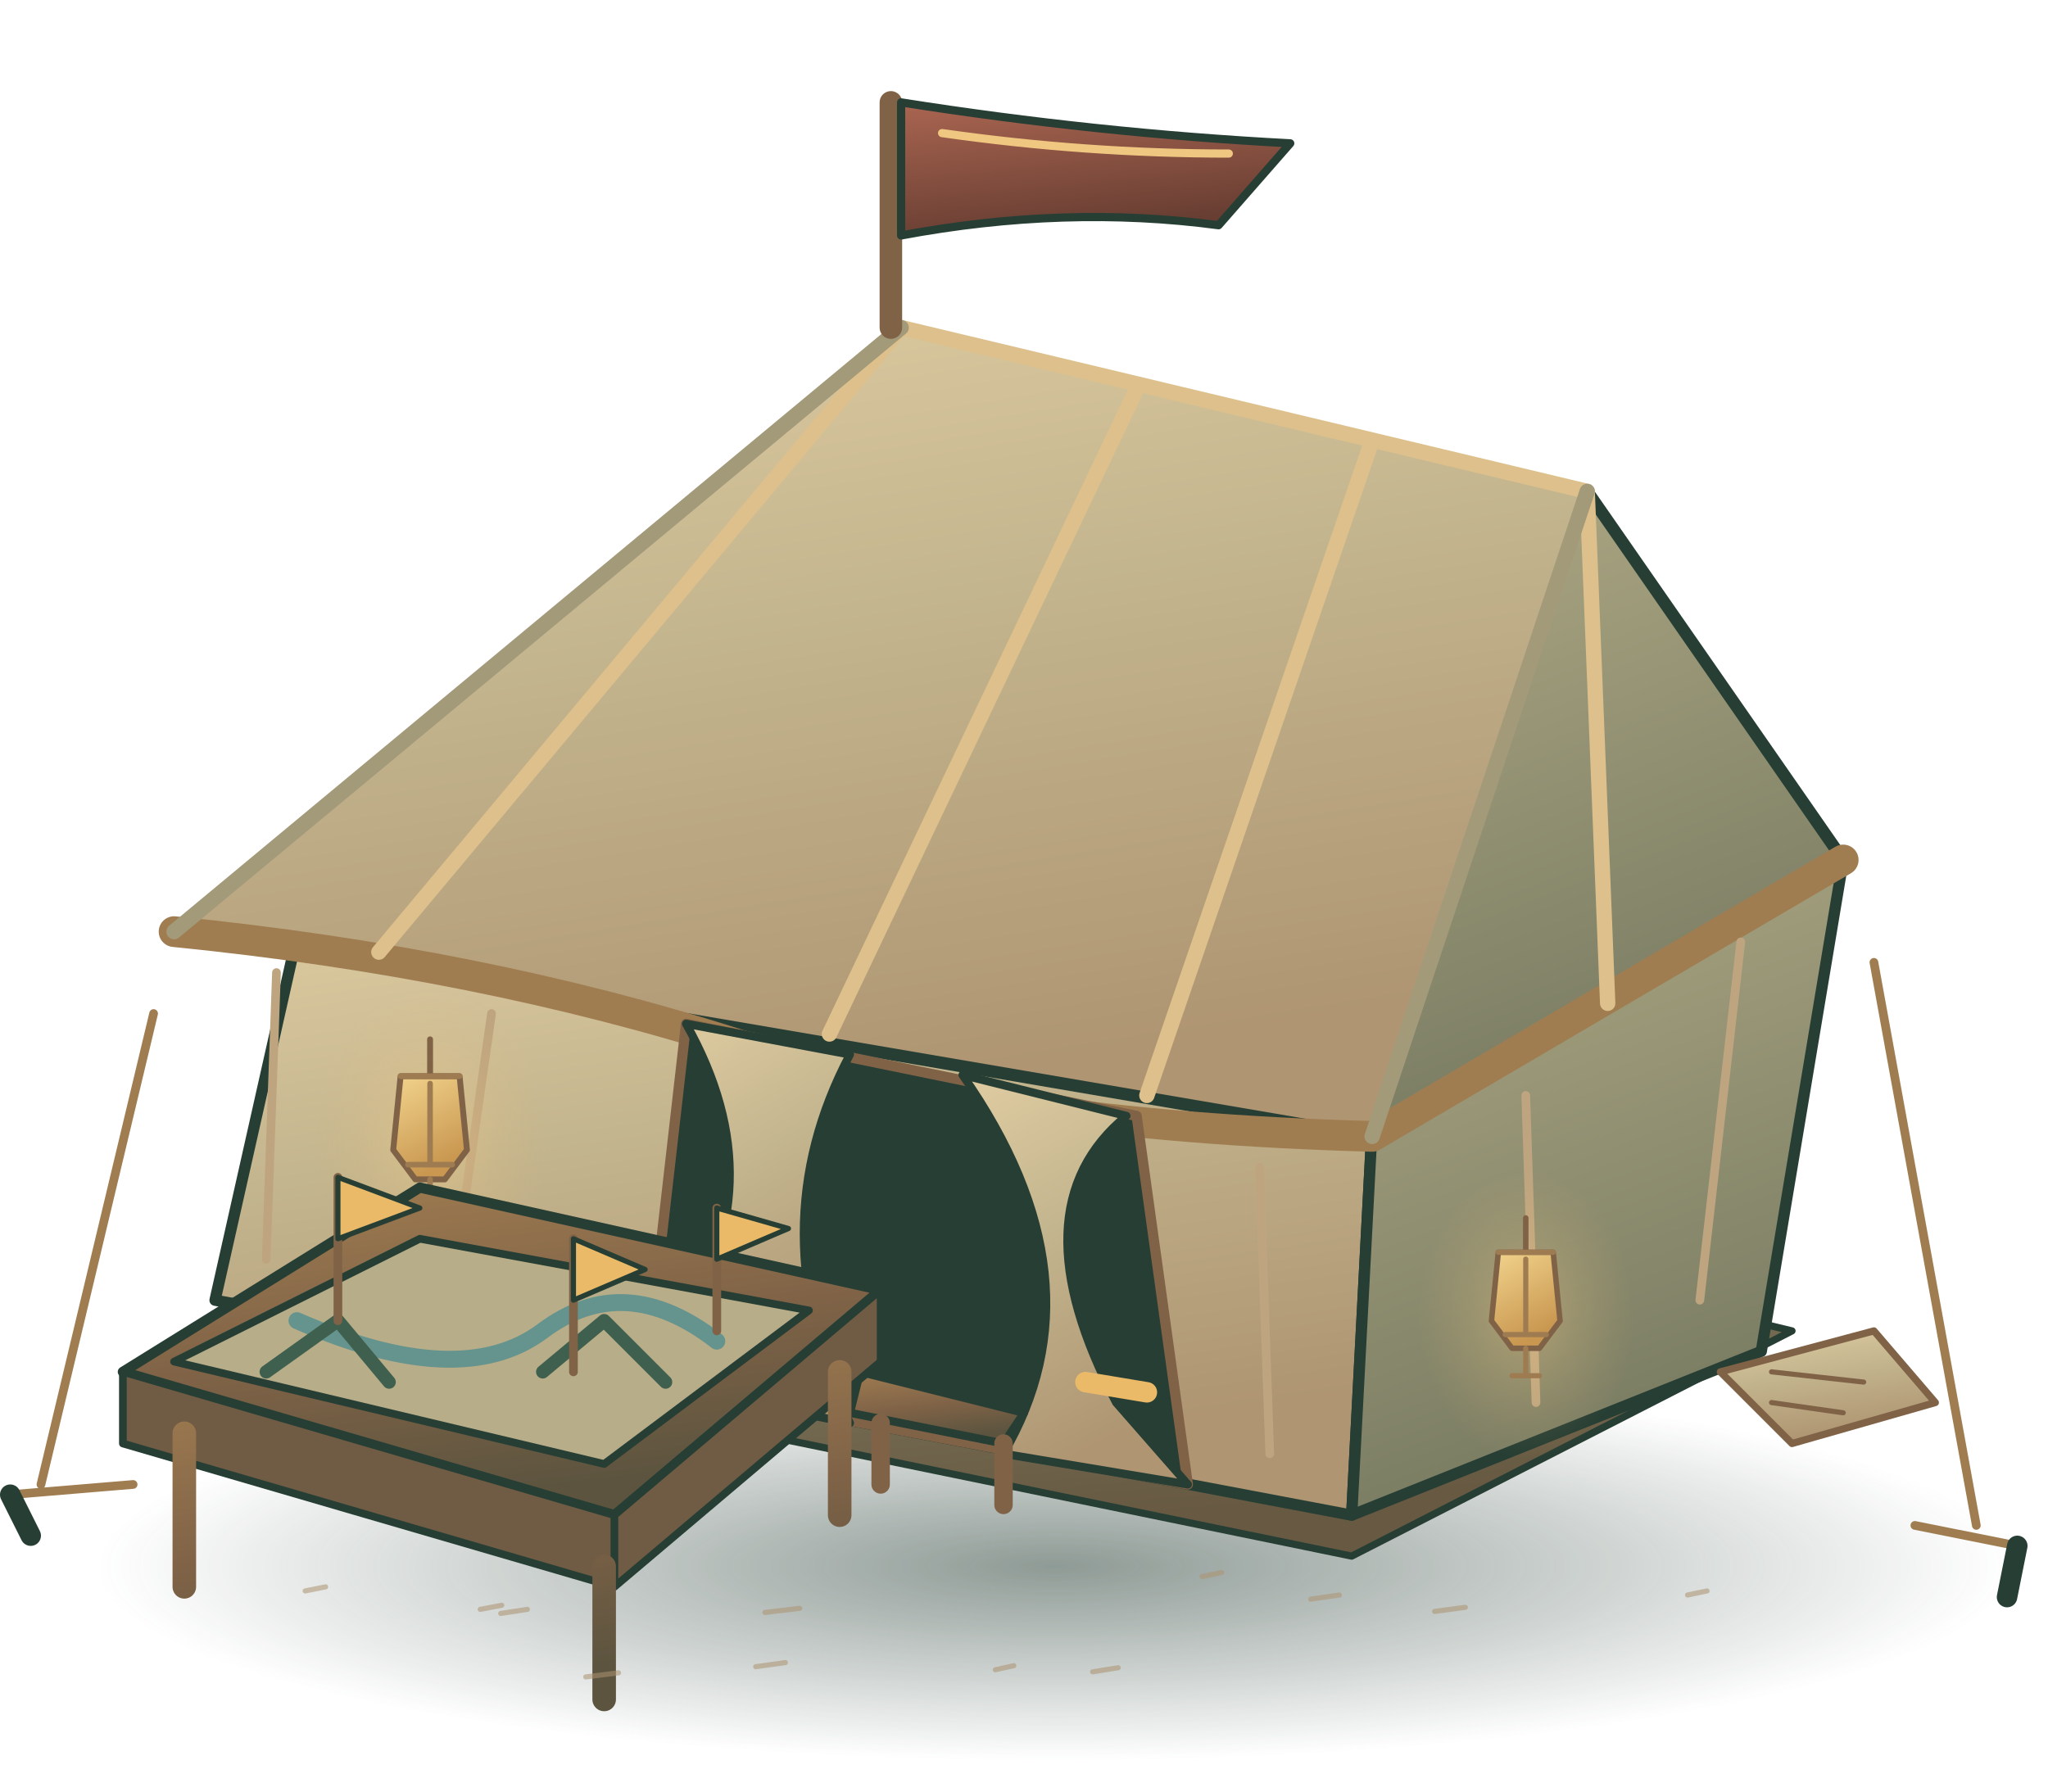
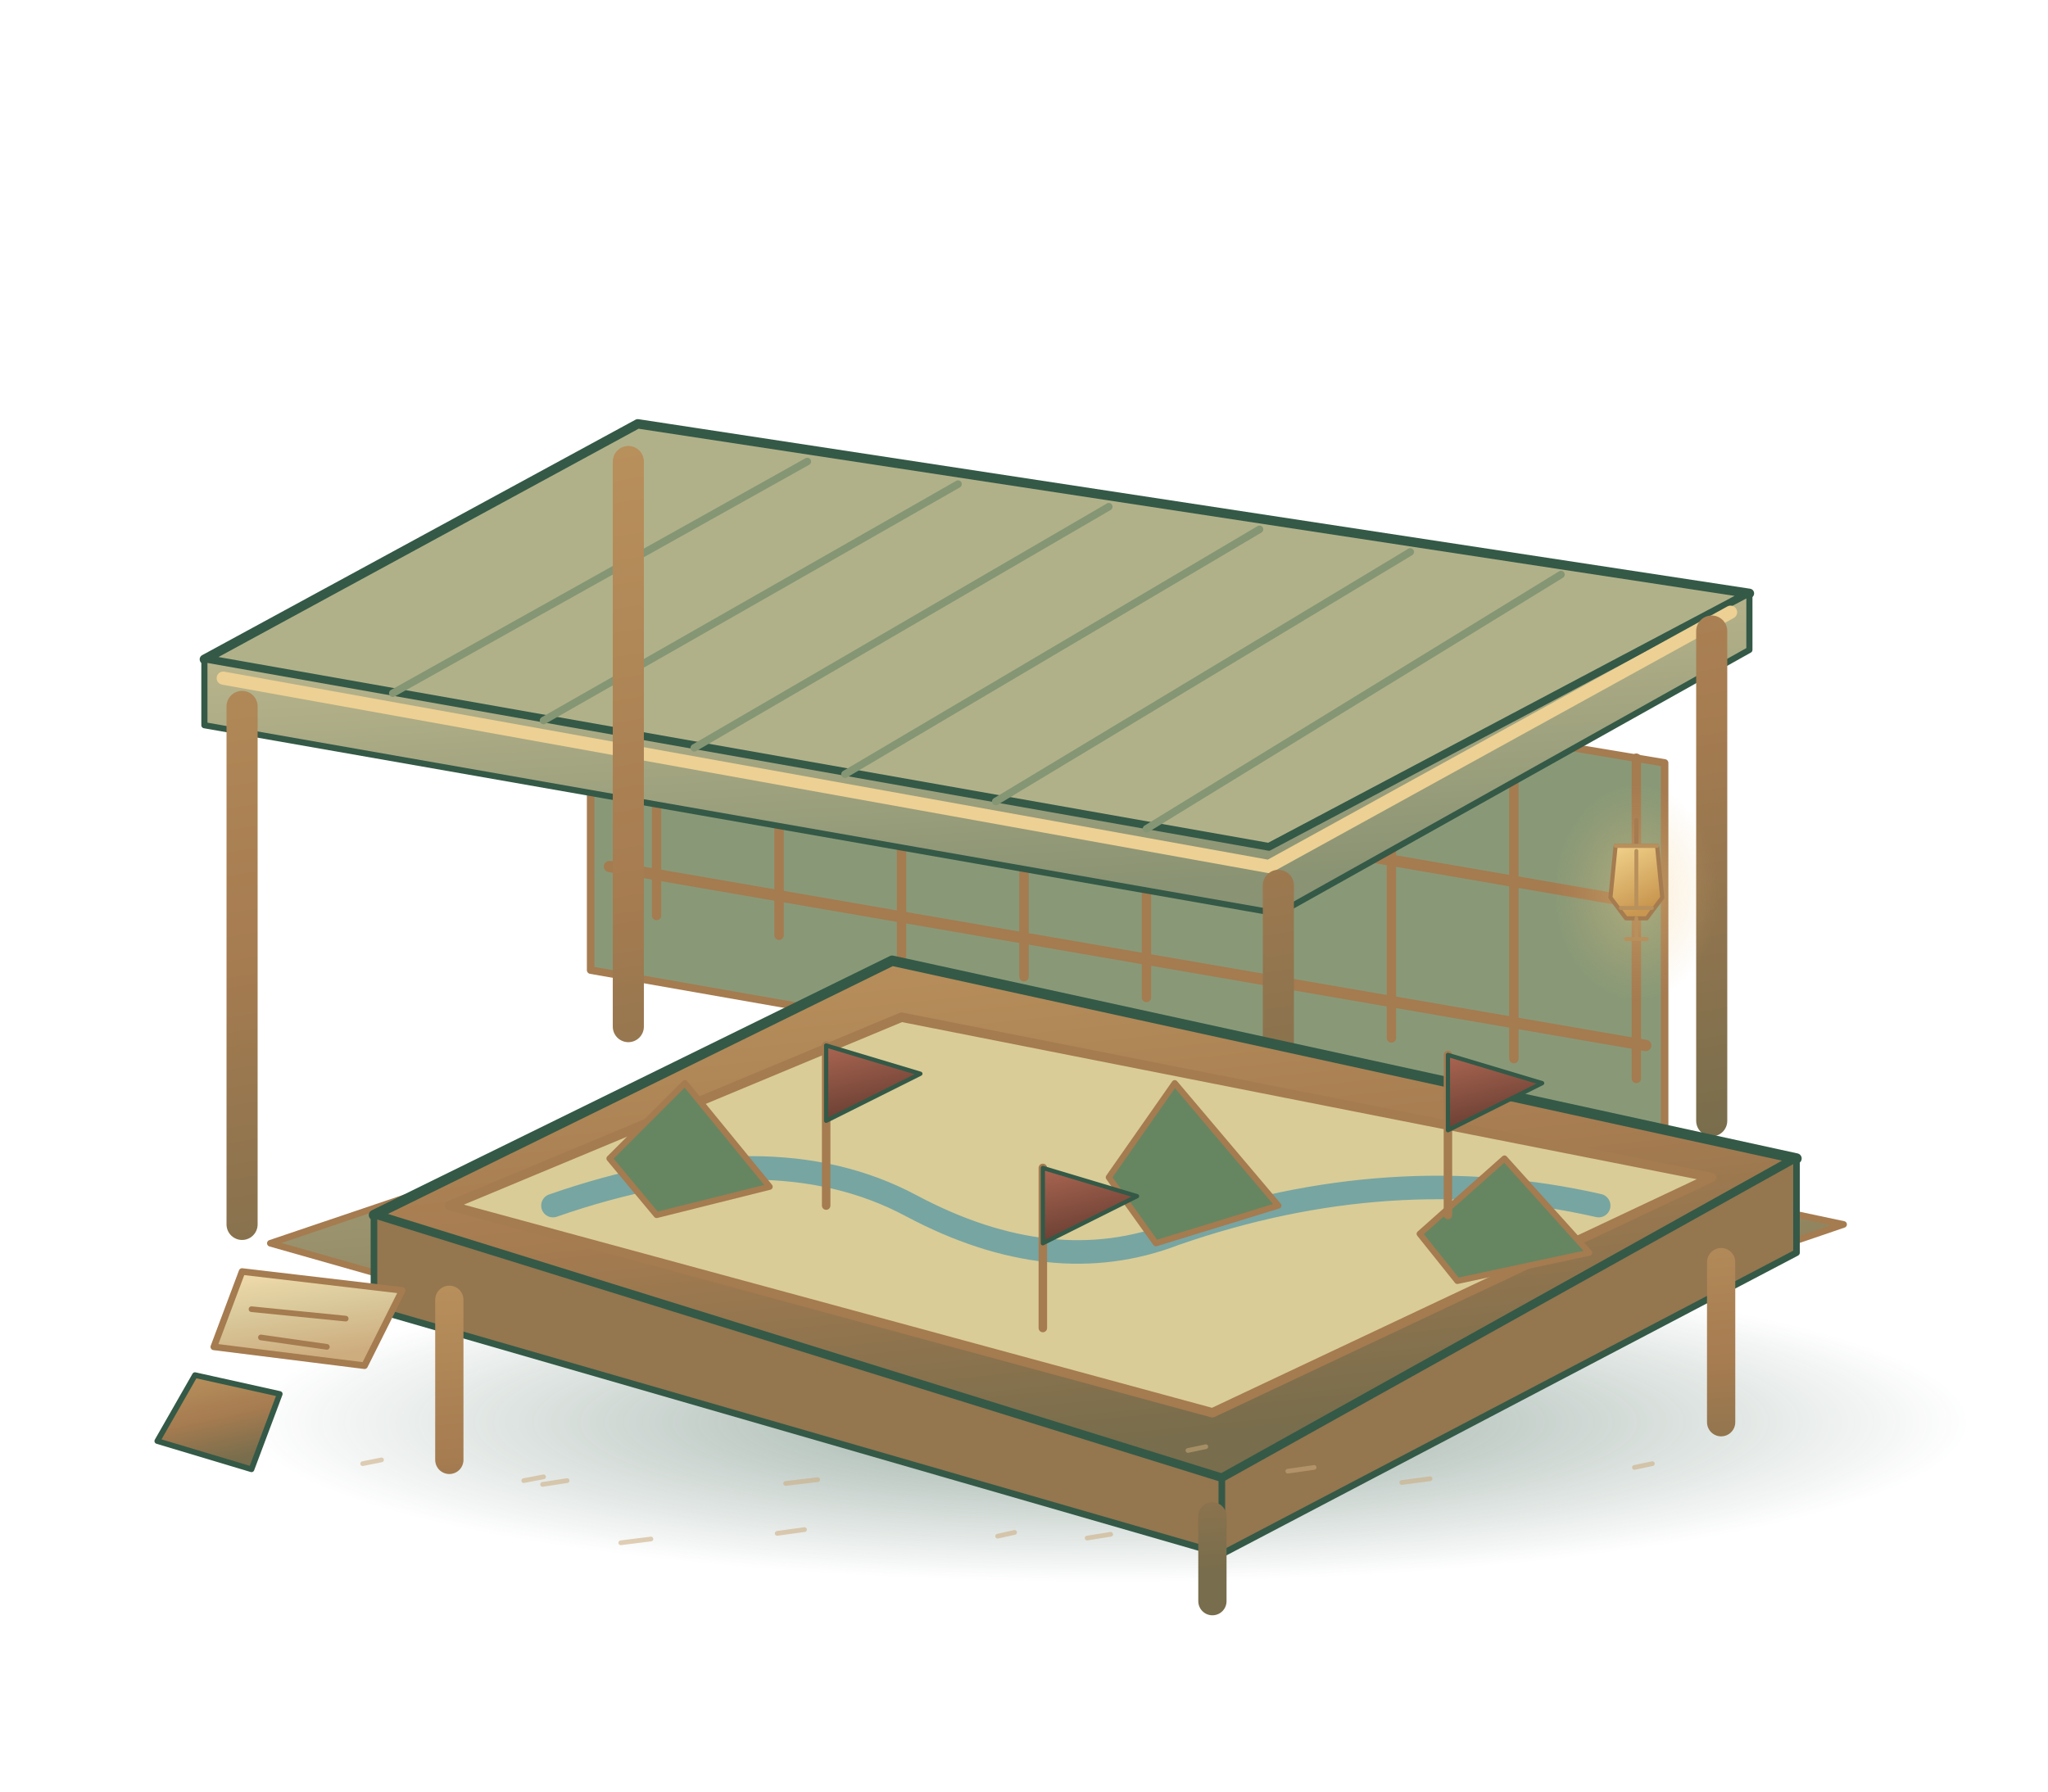
<svg xmlns="http://www.w3.org/2000/svg" width="400" height="350" viewBox="0 0 200 175">
  <defs>
    <linearGradient id="tech-roof" x1="0" y1="0" x2=".28" y2="1">
-       <stop offset="0%" stop-color="#648169" />
-       <stop offset="45%" stop-color="#426451" />
-       <stop offset="100%" stop-color="#345142" />
+       <stop offset="0%" stop-color="#6f8e71" />
+       <stop offset="45%" stop-color="#52775d" />
+       <stop offset="100%" stop-color="#436852" />
    </linearGradient>
    <linearGradient id="tech-roof_side" x1="0" y1="0" x2=".28" y2="1">
-       <stop offset="0%" stop-color="#3d5e4c" />
-       <stop offset="100%" stop-color="#304b3e" />
+       <stop offset="0%" stop-color="#4d7259" />
+       <stop offset="100%" stop-color="#3e644f" />
    </linearGradient>
    <linearGradient id="tech-wall" x1="0" y1="0" x2=".28" y2="1">
-       <stop offset="0%" stop-color="#e1cda1" />
-       <stop offset="55%" stop-color="#d8c298" />
-       <stop offset="100%" stop-color="#b79f7a" />
+       <stop offset="0%" stop-color="#f4deac" />
+       <stop offset="55%" stop-color="#f0d8a6" />
+       <stop offset="100%" stop-color="#d4b686" />
    </linearGradient>
    <linearGradient id="tech-wall_side" x1="0" y1="0" x2=".28" y2="1">
-       <stop offset="0%" stop-color="#b39a76" />
-       <stop offset="100%" stop-color="#8c896d" />
+       <stop offset="0%" stop-color="#d0b182" />
+       <stop offset="100%" stop-color="#9fa17d" />
    </linearGradient>
    <linearGradient id="tech-wood" x1="0" y1="0" x2=".28" y2="1">
-       <stop offset="0%" stop-color="#a07d51" />
-       <stop offset="55%" stop-color="#806347" />
-       <stop offset="100%" stop-color="#5c543f" />
+       <stop offset="0%" stop-color="#ba925d" />
+       <stop offset="55%" stop-color="#a57b50" />
+       <stop offset="100%" stop-color="#786d4c" />
    </linearGradient>
    <linearGradient id="tech-canvas" x1="0" y1="0" x2=".28" y2="1">
-       <stop offset="0%" stop-color="#e0cca2" />
-       <stop offset="45%" stop-color="#c3b58e" />
-       <stop offset="100%" stop-color="#af9572" />
+       <stop offset="0%" stop-color="#f3ddad" />
+       <stop offset="45%" stop-color="#daca9c" />
+       <stop offset="100%" stop-color="#cdac7e" />
    </linearGradient>
    <linearGradient id="tech-canvas_side" x1="0" y1="0" x2=".28" y2="1">
-       <stop offset="0%" stop-color="#aea884" />
-       <stop offset="100%" stop-color="#787b62" />
+       <stop offset="0%" stop-color="#c4bd92" />
+       <stop offset="100%" stop-color="#8a9373" />
    </linearGradient>
    <linearGradient id="tech-earth" x1="0" y1="0" x2=".28" y2="1">
-       <stop offset="0%" stop-color="#949878" />
-       <stop offset="100%" stop-color="#675942" />
+       <stop offset="0%" stop-color="#a9ac85" />
+       <stop offset="100%" stop-color="#85714d" />
    </linearGradient>
    <linearGradient id="tech-stone" x1="0" y1="0" x2=".28" y2="1">
-       <stop offset="0%" stop-color="#d9c7a2" />
-       <stop offset="100%" stop-color="#a89e7d" />
+       <stop offset="0%" stop-color="#edd9ad" />
+       <stop offset="100%" stop-color="#bdb68c" />
    </linearGradient>
    <linearGradient id="tech-cloth" x1="0" y1="0" x2=".28" y2="1">
-       <stop offset="0%" stop-color="#eec173" />
-       <stop offset="100%" stop-color="#c99e5d" />
+       <stop offset="0%" stop-color="#edcd83" />
+       <stop offset="100%" stop-color="#d4af6d" />
    </linearGradient>
    <linearGradient id="tech-red" x1="0" y1="0" x2=".28" y2="1">
      <stop offset="0%" stop-color="#aa6551" />
      <stop offset="100%" stop-color="#683e32" />
    </linearGradient>
    <linearGradient id="tech-light" x1="0" y1="0" x2=".28" y2="1">
      <stop offset="0%" stop-color="#ffe7a0" />
      <stop offset="100%" stop-color="#c99750" />
    </linearGradient>
    <radialGradient id="tech-glow">
      <stop stop-color="#ffd68a" stop-opacity=".34" />
      <stop offset="1" stop-color="#e2b570" stop-opacity="0" />
    </radialGradient>
    <radialGradient id="tech-shadow">
-       <stop stop-color="#273e34" stop-opacity=".52" />
-       <stop offset=".58" stop-color="#273e34" stop-opacity=".22" />
-       <stop offset="1" stop-color="#273e34" stop-opacity="0" />
+       <stop stop-color="#345947" stop-opacity=".52" />
+       <stop offset=".58" stop-color="#345947" stop-opacity=".22" />
+       <stop offset="1" stop-color="#345947" stop-opacity="0" />
    </radialGradient>
    <pattern id="tech-grain" width="18" height="16" patternUnits="userSpaceOnUse">
-       <path d="M1 2Q9 4 17 1M0 9Q7 7 18 11M4 15Q11 12 16 15" fill="none" stroke="#ebba68" stroke-width=".55" opacity=".19" />
+       <path d="M1 2Q9 4 17 1M0 9Q7 7 18 11M4 15Q11 12 16 15" fill="none" stroke="#eac77b" stroke-width=".55" opacity=".19" />
    </pattern>
    <pattern id="tech-plaster" width="17" height="13" patternUnits="userSpaceOnUse">
-       <path d="M3 3h2M11 8h3M1 11h1" stroke="#806347" opacity=".16" stroke-width=".65" />
+       <path d="M3 3h2M11 8h3M1 11h1" stroke="#a57b50" opacity=".16" stroke-width=".65" />
    </pattern>
  </defs>
-   <g stroke-linejoin="round" stroke-linecap="round">
-     <ellipse cx="103" cy="153" rx="94" ry="19" fill="url(#tech-shadow)" />
-     <path d="M25 130L132 152L175 130L75 106Z" fill="url(#tech-earth)" stroke="#273e34" stroke-width="0.7" stroke-linejoin="round" stroke-linecap="round" />
-     <path d="M30 87L134 110L132 148L21 127Z" fill="url(#tech-canvas)" stroke="#273e34" stroke-width="1.1" stroke-linejoin="round" stroke-linecap="round" />
-     <path d="M134 110L180 84L172 132L132 148Z" fill="url(#tech-canvas_side)" stroke="#273e34" stroke-width="1.1" stroke-linejoin="round" stroke-linecap="round" />
-     <path d="M17 91L88 32L155 48L134 111Z" fill="url(#tech-canvas)" stroke="#273e34" stroke-width="1.2" stroke-linejoin="round" stroke-linecap="round" />
-     <path d="M155 48L180 84L134 111Z" fill="url(#tech-canvas_side)" stroke="#273e34" stroke-width="1.2" stroke-linejoin="round" stroke-linecap="round" />
-     <path d="M17 91Q47 94 72 102T134 111L180 84" fill="none" stroke="#a07d51" stroke-width="3" stroke-linejoin="round" stroke-linecap="round" />
-     <path d="M88 32L155 48M88 32L37 93M111 38L81 101M134 43L112 107M155 48L157 98" fill="none" stroke="#ddc08b" stroke-width="1.5" stroke-linejoin="round" stroke-linecap="round" />
-     <path d="M88 32L17 91M155 48L134 111" fill="none" stroke="#a39a7a" stroke-width="1.5" stroke-linejoin="round" stroke-linecap="round" />
-     <path d="M27 95L26 123M48 99L44 127M123 114L124 142M149 107L150 137M170 92L166 127" fill="none" stroke="#bea580" stroke-width="0.85" stroke-linejoin="round" stroke-linecap="round" />
-     <path d="M67 100L111 109L116 145L63 135Z" fill="#273e34" stroke="#806347" stroke-width="1" stroke-linejoin="round" stroke-linecap="round" />
-     <path d="M67 100Q76 116 66 130L63 135L83 139Q74 120 83 103Z" fill="url(#tech-canvas)" stroke="#273e34" stroke-width="0.8" stroke-linejoin="round" stroke-linecap="round" />
-     <path d="M110 109Q99 118 109 137L116 145L98 142Q108 125 94 105Z" fill="url(#tech-canvas)" stroke="#273e34" stroke-width="0.8" stroke-linejoin="round" stroke-linecap="round" />
-     <path d="M66 127L75 128M106 135L112 136" fill="none" stroke="#ebba68" stroke-width="2" stroke-linejoin="round" stroke-linecap="round" />
-     <path d="M84 134L100 138L98 141L83 138Z" fill="url(#tech-wood)" stroke="#273e34" stroke-width="0.8" stroke-linejoin="round" stroke-linecap="round" />
-     <path d="M86 139V145M98 141V147" fill="none" stroke="#806347" stroke-width="1.8" stroke-linejoin="round" stroke-linecap="round" />
-     <path d="M15 99L4 145M183 94L193 149M13 145L1 146M187 149L197 151" fill="none" stroke="#a07d51" stroke-width="0.85" stroke-linejoin="round" stroke-linecap="round" />
-     <path d="M1 146L3 150M197 151L196 156" fill="none" stroke="#273e34" stroke-width="2" stroke-linejoin="round" stroke-linecap="round" />
-     <path d="M87 32V10" fill="none" stroke="#806347" stroke-width="2.2" stroke-linejoin="round" stroke-linecap="round" />
-     <path d="M88 10Q107 13 126 14L119 22Q104 20 88 23Z" fill="url(#tech-red)" stroke="#273e34" stroke-width="0.8" stroke-linejoin="round" stroke-linecap="round" />
-     <path d="M92 13Q106 15 120 15" fill="none" stroke="#f0c780" stroke-width="0.8" stroke-linejoin="round" stroke-linecap="round" />
-     <g transform="translate(42,108) scale(0.72)">
+   <g transform="translate(8,0) scale(.92)" stroke-linejoin="round" stroke-linecap="round">
+     <ellipse cx="109" cy="151" rx="91" ry="17" fill="url(#tech-shadow)" />
+     <path d="M20 132L108 157L187 130L88 109Z" fill="url(#tech-earth)" stroke="#a57b50" stroke-width="0.7" stroke-linejoin="round" stroke-linecap="round" />
+     <path d="M54 62L168 81V123L54 103Z" fill="#899977" stroke="#a57b50" stroke-width="0.8" stroke-linejoin="round" stroke-linecap="round" />
+     <path d="M61 63.2v34" fill="none" stroke="#a57b50" stroke-width="1" stroke-linejoin="round" stroke-linecap="round" />
+     <path d="M74 65.3v34" fill="none" stroke="#a57b50" stroke-width="1" stroke-linejoin="round" stroke-linecap="round" />
+     <path d="M87 67.5v34" fill="none" stroke="#a57b50" stroke-width="1" stroke-linejoin="round" stroke-linecap="round" />
+     <path d="M100 69.7v34" fill="none" stroke="#a57b50" stroke-width="1" stroke-linejoin="round" stroke-linecap="round" />
+     <path d="M113 71.9v34" fill="none" stroke="#a57b50" stroke-width="1" stroke-linejoin="round" stroke-linecap="round" />
+     <path d="M126 74.0v34" fill="none" stroke="#a57b50" stroke-width="1" stroke-linejoin="round" stroke-linecap="round" />
+     <path d="M139 76.2v34" fill="none" stroke="#a57b50" stroke-width="1" stroke-linejoin="round" stroke-linecap="round" />
+     <path d="M152 78.4v34" fill="none" stroke="#a57b50" stroke-width="1" stroke-linejoin="round" stroke-linecap="round" />
+     <path d="M165 80.5v34" fill="none" stroke="#a57b50" stroke-width="1" stroke-linejoin="round" stroke-linecap="round" />
+     <path d="M56 77L166 96M56 92L166 111" fill="none" stroke="#a57b50" stroke-width="1.2" stroke-linejoin="round" stroke-linecap="round" />
+     <path d="M13 70L59 45L177 63L126 90Z" fill="#b1b189" stroke="#345947" stroke-width="1" stroke-linejoin="round" stroke-linecap="round" />
+     <path d="M13 70L126 90L177 63V69L127 97L13 77Z" fill="url(#tech-canvas_side)" stroke="#345947" stroke-width="0.65" stroke-linejoin="round" stroke-linecap="round" />
+     <path d="M15 72L126 92L175 65" fill="none" stroke="#edd093" stroke-width="1.4" stroke-linejoin="round" stroke-linecap="round" />
+     <path d="M33 73.6L77 49.0" fill="none" stroke="#859674" stroke-width="0.8" stroke-linejoin="round" stroke-linecap="round" />
+     <path d="M49 76.5L93 51.4" fill="none" stroke="#859674" stroke-width="0.8" stroke-linejoin="round" stroke-linecap="round" />
+     <path d="M65 79.4L109 53.8" fill="none" stroke="#859674" stroke-width="0.8" stroke-linejoin="round" stroke-linecap="round" />
+     <path d="M81 82.2L125 56.2" fill="none" stroke="#859674" stroke-width="0.8" stroke-linejoin="round" stroke-linecap="round" />
+     <path d="M97 85.1L141 58.6" fill="none" stroke="#859674" stroke-width="0.8" stroke-linejoin="round" stroke-linecap="round" />
+     <path d="M113 88.0L157 61.0" fill="none" stroke="#859674" stroke-width="0.8" stroke-linejoin="round" stroke-linecap="round" />
+     <path d="M17 75V130M127 94V140M173 67V119M58 49V109" fill="none" stroke="url(#tech-wood)" stroke-width="3.3" stroke-linejoin="round" stroke-linecap="round" />
+     <path d="M31 129L86 102L182 123L121 157Z" fill="url(#tech-wood)" stroke="#345947" stroke-width="1.1" stroke-linejoin="round" stroke-linecap="round" />
+     <path d="M31 129V139L121 165V157ZM121 157L182 123V133L121 165Z" fill="#94764f" stroke="#345947" stroke-width="0.7" stroke-linejoin="round" stroke-linecap="round" />
+     <path d="M39 128L87 108L173 125L120 150Z" fill="#d9cc97" stroke="#a57b50" stroke-width="1" stroke-linejoin="round" stroke-linecap="round" />
+     <path d="M50 128Q73 120 88 128T116 131Q139 123 161 128" fill="none" stroke="#77a5a2" stroke-width="2.5" stroke-linejoin="round" stroke-linecap="round" />
+     <path d="M56 123l8 -8l9 11l-12 3ZM109 125l7 -10l11 13l-13 4ZM142 131l9 -8l9 10l-14 3Z" fill="#668661" stroke="#a57b50" stroke-width="0.65" stroke-linejoin="round" stroke-linecap="round" />
+     <path d="M79 128V111" fill="none" stroke="#a57b50" stroke-width="0.9" stroke-linejoin="round" stroke-linecap="round" />
+     <path d="M79 111l10 3l-10 5Z" fill="url(#tech-red)" stroke="#345947" stroke-width="0.45" stroke-linejoin="round" stroke-linecap="round" />
+     <path d="M102 141V124" fill="none" stroke="#a57b50" stroke-width="0.9" stroke-linejoin="round" stroke-linecap="round" />
+     <path d="M102 124l10 3l-10 5Z" fill="url(#tech-red)" stroke="#345947" stroke-width="0.45" stroke-linejoin="round" stroke-linecap="round" />
+     <path d="M145 129V112" fill="none" stroke="#a57b50" stroke-width="0.9" stroke-linejoin="round" stroke-linecap="round" />
+     <path d="M145 112l10 3l-10 5Z" fill="url(#tech-red)" stroke="#345947" stroke-width="0.45" stroke-linejoin="round" stroke-linecap="round" />
+     <path d="M39 138V155M120 161V170M174 134V151" fill="none" stroke="url(#tech-wood)" stroke-width="3" stroke-linejoin="round" stroke-linecap="round" />
+     <path d="M17 135L34 137L30 145L14 143Z" fill="url(#tech-canvas)" stroke="#a57b50" stroke-width="0.7" stroke-linejoin="round" stroke-linecap="round" />
+     <path d="M18 139L28 140M19 142L26 143" fill="none" stroke="#a57b50" stroke-width="0.6" stroke-linejoin="round" stroke-linecap="round" />
+     <g transform="translate(165,92) scale(0.55)">
      <ellipse cx="0" cy="5" rx="16" ry="21" fill="url(#tech-glow)" />
-       <path d="M0 -9V-4M-4 -4H4L5 6L2 10H-2L-5 6Z" fill="url(#tech-light)" stroke="#806347" stroke-width="0.8" stroke-linejoin="round" stroke-linecap="round" />
-       <path d="M-4 -4H4M-3 8H3M0 10V14M-2 14H2M0 -3V8" fill="none" stroke="#9e7b50" stroke-width="0.75" stroke-linejoin="round" stroke-linecap="round" />
+       <path d="M0 -9V-4M-4 -4H4L5 6L2 10H-2L-5 6Z" fill="url(#tech-light)" stroke="#a57b50" stroke-width="0.8" stroke-linejoin="round" stroke-linecap="round" />
+       <path d="M-4 -4H4M-3 8H3M0 10V14M-2 14H2M0 -3V8" fill="none" stroke="#b8905c" stroke-width="0.75" stroke-linejoin="round" stroke-linecap="round" />
    </g>
-     <g transform="translate(149,125) scale(0.67)">
-       <ellipse cx="0" cy="5" rx="16" ry="21" fill="url(#tech-glow)" />
-       <path d="M0 -9V-4M-4 -4H4L5 6L2 10H-2L-5 6Z" fill="url(#tech-light)" stroke="#806347" stroke-width="0.8" stroke-linejoin="round" stroke-linecap="round" />
-       <path d="M-4 -4H4M-3 8H3M0 10V14M-2 14H2M0 -3V8" fill="none" stroke="#9e7b50" stroke-width="0.75" stroke-linejoin="round" stroke-linecap="round" />
-     </g>
-     <path d="M12 134L41 116L86 126L60 148Z" fill="url(#tech-wood)" stroke="#273e34" stroke-width="1" stroke-linejoin="round" stroke-linecap="round" />
-     <path d="M12 134V141L60 155V148ZM60 148L86 126V133L60 155Z" fill="#705c44" stroke="#273e34" stroke-width="0.75" stroke-linejoin="round" stroke-linecap="round" />
-     <path d="M17 133L41 121L79 128L59 143Z" fill="#b7ad88" stroke="#273e34" stroke-width="0.75" stroke-linejoin="round" stroke-linecap="round" />
-     <path d="M29 129Q45 136 53 130T70 131" fill="none" stroke="#65938d" stroke-width="1.65" stroke-linejoin="round" stroke-linecap="round" />
-     <path d="M26 134l7 -5l5 6M53 134l6 -5l6 6" fill="none" stroke="#3f604e" stroke-width="1.3" stroke-linejoin="round" stroke-linecap="round" />
-     <path d="M33 129V115M56 134V121M70 130V118" fill="none" stroke="#806347" stroke-width="0.85" stroke-linejoin="round" stroke-linecap="round" />
-     <path d="M33 115L41 118L33 121ZM56 121L63 124L56 127ZM70 118L77 120L70 123Z" fill="#ebba68" stroke="#273e34" stroke-width="0.5" stroke-linejoin="round" stroke-linecap="round" />
-     <path d="M18 140V155M59 153V166M82 134V148" fill="none" stroke="url(#tech-wood)" stroke-width="2.3" stroke-linejoin="round" stroke-linecap="round" />
-     <path d="M168 134L183 130L189 137L175 141Z" fill="url(#tech-canvas)" stroke="#806347" stroke-width="0.7" stroke-linejoin="round" stroke-linecap="round" />
-     <path d="M173 134L182 135M173 137L180 138" fill="none" stroke="#806347" stroke-width="0.5" stroke-linejoin="round" stroke-linecap="round" />
-     <path d="M29.8 155.4l2.0 -.4" fill="none" stroke="#ac9270" stroke-width="0.5" stroke-linejoin="round" stroke-linecap="round" opacity=".55" />
-     <path d="M140.1 157.4l3.0 -.4" fill="none" stroke="#ac9270" stroke-width="0.5" stroke-linejoin="round" stroke-linecap="round" opacity=".55" />
-     <path d="M97.2 163.1l1.8 -.4" fill="none" stroke="#ac9270" stroke-width="0.5" stroke-linejoin="round" stroke-linecap="round" opacity=".55" />
-     <path d="M73.8 162.8l2.9 -.4" fill="none" stroke="#ac9270" stroke-width="0.5" stroke-linejoin="round" stroke-linecap="round" opacity=".55" />
-     <path d="M128.0 156.2l2.8 -.4" fill="none" stroke="#ac9270" stroke-width="0.5" stroke-linejoin="round" stroke-linecap="round" opacity=".55" />
-     <path d="M48.9 157.6l2.6 -.4" fill="none" stroke="#ac9270" stroke-width="0.5" stroke-linejoin="round" stroke-linecap="round" opacity=".55" />
-     <path d="M164.8 155.8l1.9 -.4" fill="none" stroke="#ac9270" stroke-width="0.5" stroke-linejoin="round" stroke-linecap="round" opacity=".55" />
-     <path d="M57.2 163.8l3.2 -.4" fill="none" stroke="#ac9270" stroke-width="0.5" stroke-linejoin="round" stroke-linecap="round" opacity=".55" />
-     <path d="M46.9 157.2l2.1 -.4" fill="none" stroke="#ac9270" stroke-width="0.5" stroke-linejoin="round" stroke-linecap="round" opacity=".55" />
-     <path d="M106.7 163.3l2.5 -.4" fill="none" stroke="#ac9270" stroke-width="0.5" stroke-linejoin="round" stroke-linecap="round" opacity=".55" />
-     <path d="M74.7 157.5l3.4 -.4" fill="none" stroke="#ac9270" stroke-width="0.5" stroke-linejoin="round" stroke-linecap="round" opacity=".55" />
-     <path d="M117.4 154.0l1.9 -.4" fill="none" stroke="#ac9270" stroke-width="0.5" stroke-linejoin="round" stroke-linecap="round" opacity=".55" />
+     <path d="M12 146L21 148L18 156L8 153Z" fill="url(#tech-wood)" stroke="#345947" stroke-width="0.6" stroke-linejoin="round" stroke-linecap="round" />
+     <path d="M29.8 155.4l2.0 -.4" fill="none" stroke="#caaa7b" stroke-width="0.5" stroke-linejoin="round" stroke-linecap="round" opacity=".55" />
+     <path d="M140.1 157.4l3.0 -.4" fill="none" stroke="#caaa7b" stroke-width="0.5" stroke-linejoin="round" stroke-linecap="round" opacity=".55" />
+     <path d="M97.2 163.1l1.8 -.4" fill="none" stroke="#caaa7b" stroke-width="0.5" stroke-linejoin="round" stroke-linecap="round" opacity=".55" />
+     <path d="M73.8 162.8l2.9 -.4" fill="none" stroke="#caaa7b" stroke-width="0.5" stroke-linejoin="round" stroke-linecap="round" opacity=".55" />
+     <path d="M128.0 156.2l2.8 -.4" fill="none" stroke="#caaa7b" stroke-width="0.5" stroke-linejoin="round" stroke-linecap="round" opacity=".55" />
+     <path d="M48.9 157.6l2.6 -.4" fill="none" stroke="#caaa7b" stroke-width="0.5" stroke-linejoin="round" stroke-linecap="round" opacity=".55" />
+     <path d="M164.8 155.8l1.9 -.4" fill="none" stroke="#caaa7b" stroke-width="0.5" stroke-linejoin="round" stroke-linecap="round" opacity=".55" />
+     <path d="M57.2 163.8l3.2 -.4" fill="none" stroke="#caaa7b" stroke-width="0.5" stroke-linejoin="round" stroke-linecap="round" opacity=".55" />
+     <path d="M46.9 157.2l2.1 -.4" fill="none" stroke="#caaa7b" stroke-width="0.5" stroke-linejoin="round" stroke-linecap="round" opacity=".55" />
+     <path d="M106.7 163.3l2.5 -.4" fill="none" stroke="#caaa7b" stroke-width="0.5" stroke-linejoin="round" stroke-linecap="round" opacity=".55" />
+     <path d="M74.7 157.5l3.4 -.4" fill="none" stroke="#caaa7b" stroke-width="0.5" stroke-linejoin="round" stroke-linecap="round" opacity=".55" />
+     <path d="M117.4 154.0l1.9 -.4" fill="none" stroke="#caaa7b" stroke-width="0.5" stroke-linejoin="round" stroke-linecap="round" opacity=".55" />
  </g>
</svg>
